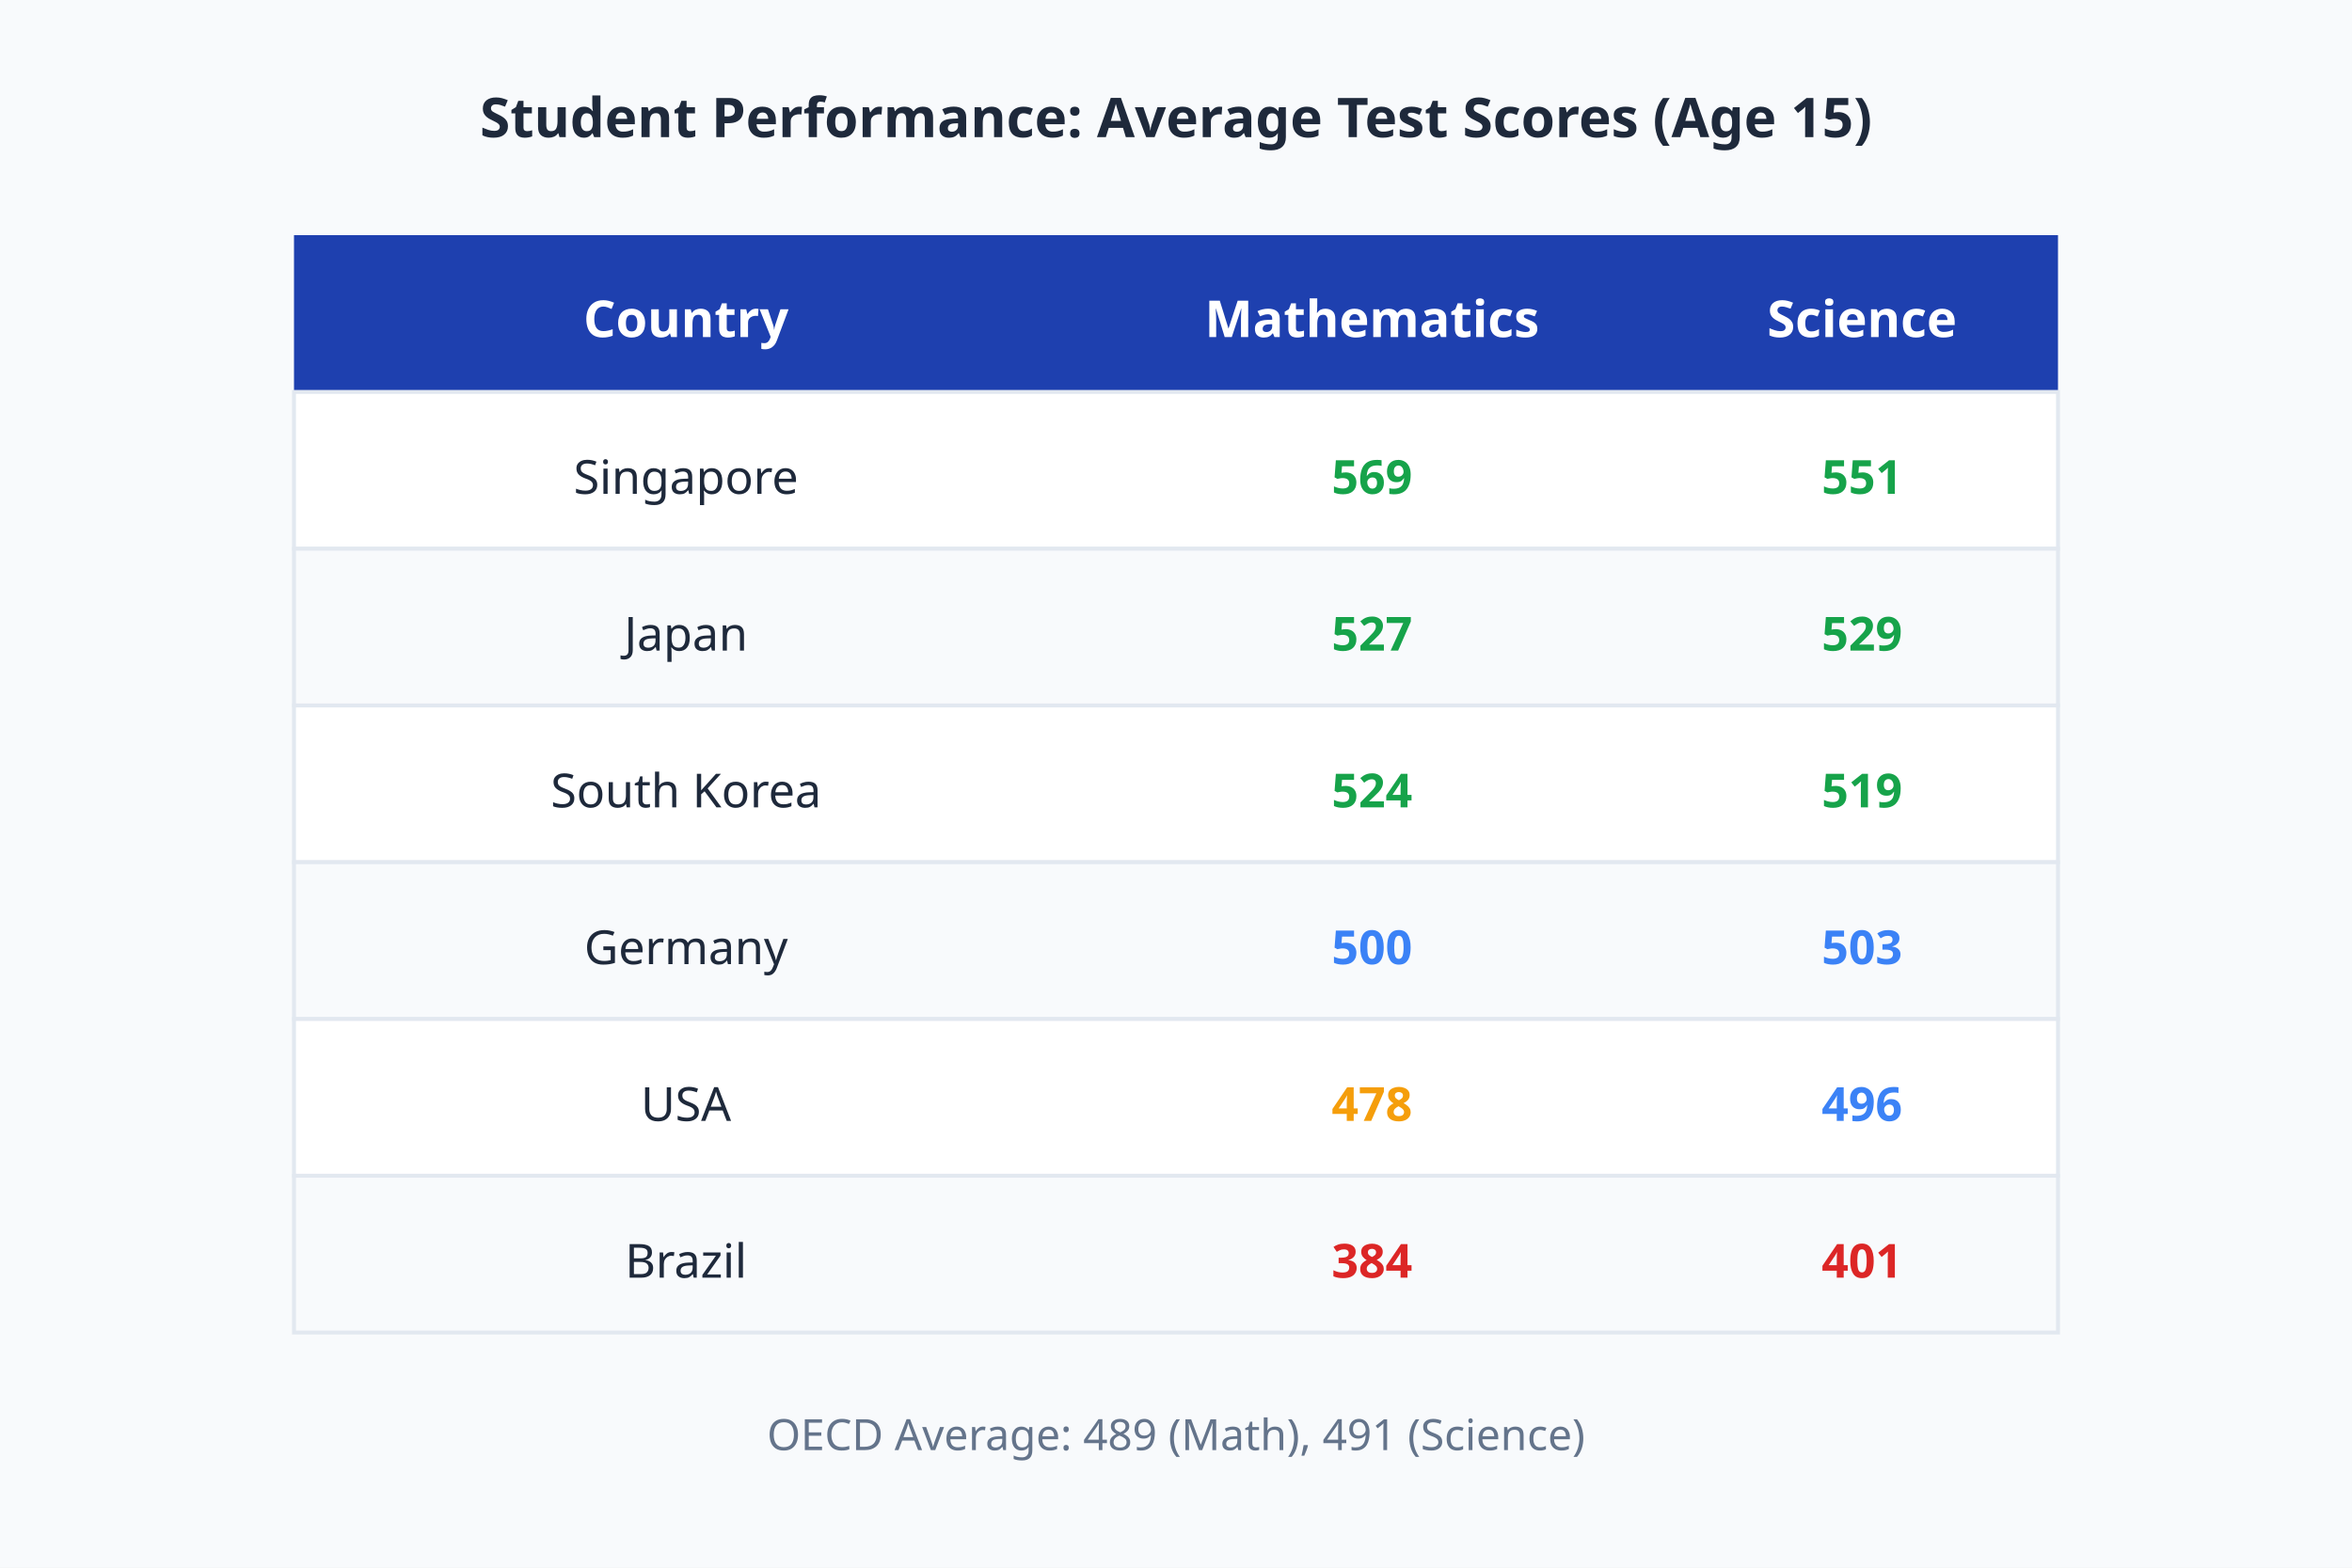
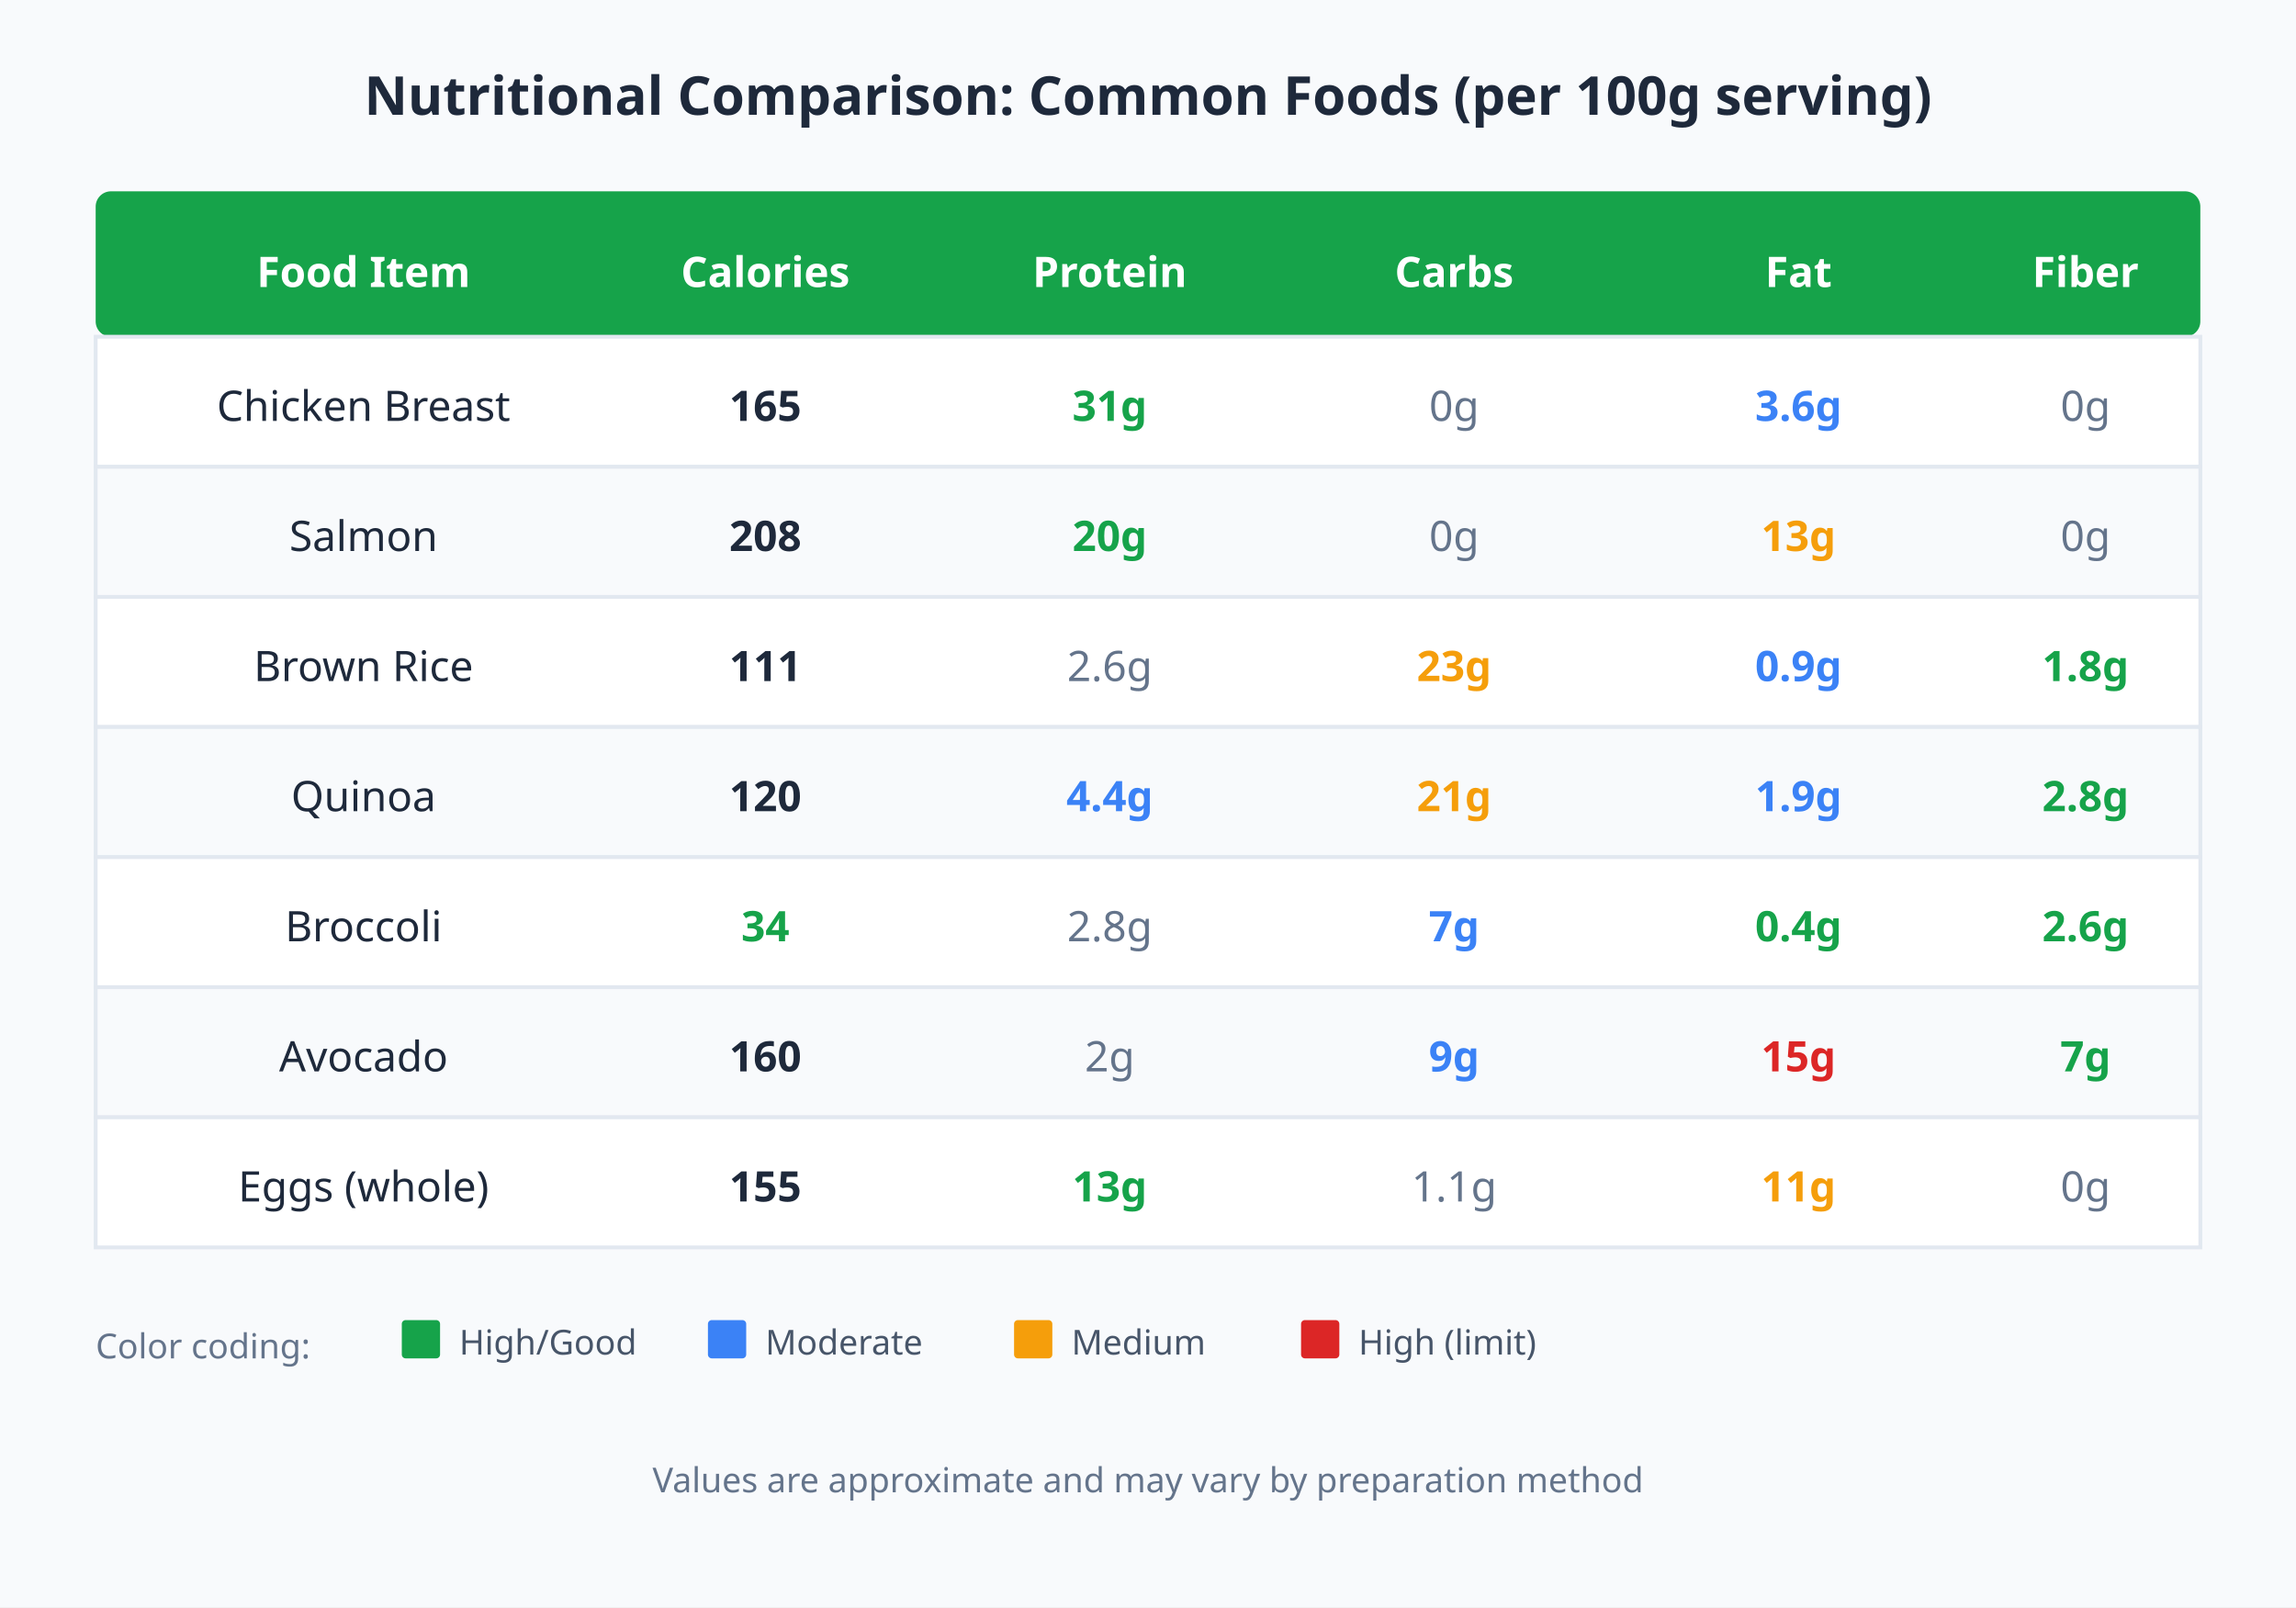
- <svg xmlns="http://www.w3.org/2000/svg" width="600" height="400" viewBox="0 0 600 400">
-   <rect width="600" height="400" fill="#f8fafc" />
-   <text x="300" y="35" text-anchor="middle" fill="#1e293b" font-size="14" font-weight="600" font-family="system-ui">
-     Student Performance: Average Test Scores (Age 15)
+ <svg xmlns="http://www.w3.org/2000/svg" width="600" height="420" viewBox="0 0 600 420">
+   <rect width="600" height="420" fill="#f8fafc" />
+   <text x="300" y="30" text-anchor="middle" fill="#1e293b" font-size="14" font-weight="600" font-family="system-ui">
+     Nutritional Comparison: Common Foods (per 100g serving)
  </text>
-   <g transform="translate(75, 60)">
-     <rect x="0" y="0" width="450" height="40" fill="#1e40af" />
-     <text x="100" y="26" text-anchor="middle" fill="white" font-size="13" font-weight="600" font-family="system-ui">Country</text>
-     <text x="275" y="26" text-anchor="middle" fill="white" font-size="13" font-weight="600" font-family="system-ui">Mathematics</text>
-     <text x="400" y="26" text-anchor="middle" fill="white" font-size="13" font-weight="600" font-family="system-ui">Science</text>
-     <rect x="0" y="40" width="450" height="40" fill="white" stroke="#e2e8f0" />
-     <text x="100" y="66" text-anchor="middle" fill="#1e293b" font-size="12" font-family="system-ui">Singapore</text>
-     <text x="275" y="66" text-anchor="middle" fill="#16a34a" font-size="12" font-weight="600" font-family="system-ui">569</text>
-     <text x="400" y="66" text-anchor="middle" fill="#16a34a" font-size="12" font-weight="600" font-family="system-ui">551</text>
-     <rect x="0" y="80" width="450" height="40" fill="#f8fafc" stroke="#e2e8f0" />
-     <text x="100" y="106" text-anchor="middle" fill="#1e293b" font-size="12" font-family="system-ui">Japan</text>
-     <text x="275" y="106" text-anchor="middle" fill="#16a34a" font-size="12" font-weight="600" font-family="system-ui">527</text>
-     <text x="400" y="106" text-anchor="middle" fill="#16a34a" font-size="12" font-weight="600" font-family="system-ui">529</text>
-     <rect x="0" y="120" width="450" height="40" fill="white" stroke="#e2e8f0" />
-     <text x="100" y="146" text-anchor="middle" fill="#1e293b" font-size="12" font-family="system-ui">South Korea</text>
-     <text x="275" y="146" text-anchor="middle" fill="#16a34a" font-size="12" font-weight="600" font-family="system-ui">524</text>
-     <text x="400" y="146" text-anchor="middle" fill="#16a34a" font-size="12" font-weight="600" font-family="system-ui">519</text>
-     <rect x="0" y="160" width="450" height="40" fill="#f8fafc" stroke="#e2e8f0" />
-     <text x="100" y="186" text-anchor="middle" fill="#1e293b" font-size="12" font-family="system-ui">Germany</text>
-     <text x="275" y="186" text-anchor="middle" fill="#3b82f6" font-size="12" font-weight="600" font-family="system-ui">500</text>
-     <text x="400" y="186" text-anchor="middle" fill="#3b82f6" font-size="12" font-weight="600" font-family="system-ui">503</text>
-     <rect x="0" y="200" width="450" height="40" fill="white" stroke="#e2e8f0" />
-     <text x="100" y="226" text-anchor="middle" fill="#1e293b" font-size="12" font-family="system-ui">USA</text>
-     <text x="275" y="226" text-anchor="middle" fill="#f59e0b" font-size="12" font-weight="600" font-family="system-ui">478</text>
-     <text x="400" y="226" text-anchor="middle" fill="#3b82f6" font-size="12" font-weight="600" font-family="system-ui">496</text>
-     <rect x="0" y="240" width="450" height="40" fill="#f8fafc" stroke="#e2e8f0" />
-     <text x="100" y="266" text-anchor="middle" fill="#1e293b" font-size="12" font-family="system-ui">Brazil</text>
-     <text x="275" y="266" text-anchor="middle" fill="#dc2626" font-size="12" font-weight="600" font-family="system-ui">384</text>
-     <text x="400" y="266" text-anchor="middle" fill="#dc2626" font-size="12" font-weight="600" font-family="system-ui">401</text>
+   <g transform="translate(25, 50)">
+     <rect x="0" y="0" width="550" height="38" fill="#16a34a" rx="4" />
+     <text x="70" y="25" text-anchor="middle" fill="white" font-size="11" font-weight="600" font-family="system-ui">Food Item</text>
+     <text x="175" y="25" text-anchor="middle" fill="white" font-size="11" font-weight="600" font-family="system-ui">Calories</text>
+     <text x="265" y="25" text-anchor="middle" fill="white" font-size="11" font-weight="600" font-family="system-ui">Protein</text>
+     <text x="355" y="25" text-anchor="middle" fill="white" font-size="11" font-weight="600" font-family="system-ui">Carbs</text>
+     <text x="445" y="25" text-anchor="middle" fill="white" font-size="11" font-weight="600" font-family="system-ui">Fat</text>
+     <text x="520" y="25" text-anchor="middle" fill="white" font-size="11" font-weight="600" font-family="system-ui">Fiber</text>
+     <rect x="0" y="38" width="550" height="34" fill="white" stroke="#e2e8f0" />
+     <text x="70" y="60" text-anchor="middle" fill="#1e293b" font-size="11" font-family="system-ui">Chicken Breast</text>
+     <text x="175" y="60" text-anchor="middle" fill="#1e293b" font-size="11" font-weight="600" font-family="system-ui">165</text>
+     <text x="265" y="60" text-anchor="middle" fill="#16a34a" font-size="11" font-weight="600" font-family="system-ui">31g</text>
+     <text x="355" y="60" text-anchor="middle" fill="#64748b" font-size="11" font-family="system-ui">0g</text>
+     <text x="445" y="60" text-anchor="middle" fill="#3b82f6" font-size="11" font-weight="600" font-family="system-ui">3.6g</text>
+     <text x="520" y="60" text-anchor="middle" fill="#64748b" font-size="11" font-family="system-ui">0g</text>
+     <rect x="0" y="72" width="550" height="34" fill="#f8fafc" stroke="#e2e8f0" />
+     <text x="70" y="94" text-anchor="middle" fill="#1e293b" font-size="11" font-family="system-ui">Salmon</text>
+     <text x="175" y="94" text-anchor="middle" fill="#1e293b" font-size="11" font-weight="600" font-family="system-ui">208</text>
+     <text x="265" y="94" text-anchor="middle" fill="#16a34a" font-size="11" font-weight="600" font-family="system-ui">20g</text>
+     <text x="355" y="94" text-anchor="middle" fill="#64748b" font-size="11" font-family="system-ui">0g</text>
+     <text x="445" y="94" text-anchor="middle" fill="#f59e0b" font-size="11" font-weight="600" font-family="system-ui">13g</text>
+     <text x="520" y="94" text-anchor="middle" fill="#64748b" font-size="11" font-family="system-ui">0g</text>
+     <rect x="0" y="106" width="550" height="34" fill="white" stroke="#e2e8f0" />
+     <text x="70" y="128" text-anchor="middle" fill="#1e293b" font-size="11" font-family="system-ui">Brown Rice</text>
+     <text x="175" y="128" text-anchor="middle" fill="#1e293b" font-size="11" font-weight="600" font-family="system-ui">111</text>
+     <text x="265" y="128" text-anchor="middle" fill="#64748b" font-size="11" font-family="system-ui">2.6g</text>
+     <text x="355" y="128" text-anchor="middle" fill="#f59e0b" font-size="11" font-weight="600" font-family="system-ui">23g</text>
+     <text x="445" y="128" text-anchor="middle" fill="#3b82f6" font-size="11" font-weight="600" font-family="system-ui">0.9g</text>
+     <text x="520" y="128" text-anchor="middle" fill="#16a34a" font-size="11" font-weight="600" font-family="system-ui">1.8g</text>
+     <rect x="0" y="140" width="550" height="34" fill="#f8fafc" stroke="#e2e8f0" />
+     <text x="70" y="162" text-anchor="middle" fill="#1e293b" font-size="11" font-family="system-ui">Quinoa</text>
+     <text x="175" y="162" text-anchor="middle" fill="#1e293b" font-size="11" font-weight="600" font-family="system-ui">120</text>
+     <text x="265" y="162" text-anchor="middle" fill="#3b82f6" font-size="11" font-weight="600" font-family="system-ui">4.4g</text>
+     <text x="355" y="162" text-anchor="middle" fill="#f59e0b" font-size="11" font-weight="600" font-family="system-ui">21g</text>
+     <text x="445" y="162" text-anchor="middle" fill="#3b82f6" font-size="11" font-weight="600" font-family="system-ui">1.9g</text>
+     <text x="520" y="162" text-anchor="middle" fill="#16a34a" font-size="11" font-weight="600" font-family="system-ui">2.8g</text>
+     <rect x="0" y="174" width="550" height="34" fill="white" stroke="#e2e8f0" />
+     <text x="70" y="196" text-anchor="middle" fill="#1e293b" font-size="11" font-family="system-ui">Broccoli</text>
+     <text x="175" y="196" text-anchor="middle" fill="#16a34a" font-size="11" font-weight="600" font-family="system-ui">34</text>
+     <text x="265" y="196" text-anchor="middle" fill="#64748b" font-size="11" font-family="system-ui">2.8g</text>
+     <text x="355" y="196" text-anchor="middle" fill="#3b82f6" font-size="11" font-weight="600" font-family="system-ui">7g</text>
+     <text x="445" y="196" text-anchor="middle" fill="#16a34a" font-size="11" font-weight="600" font-family="system-ui">0.4g</text>
+     <text x="520" y="196" text-anchor="middle" fill="#16a34a" font-size="11" font-weight="600" font-family="system-ui">2.6g</text>
+     <rect x="0" y="208" width="550" height="34" fill="#f8fafc" stroke="#e2e8f0" />
+     <text x="70" y="230" text-anchor="middle" fill="#1e293b" font-size="11" font-family="system-ui">Avocado</text>
+     <text x="175" y="230" text-anchor="middle" fill="#1e293b" font-size="11" font-weight="600" font-family="system-ui">160</text>
+     <text x="265" y="230" text-anchor="middle" fill="#64748b" font-size="11" font-family="system-ui">2g</text>
+     <text x="355" y="230" text-anchor="middle" fill="#3b82f6" font-size="11" font-weight="600" font-family="system-ui">9g</text>
+     <text x="445" y="230" text-anchor="middle" fill="#dc2626" font-size="11" font-weight="600" font-family="system-ui">15g</text>
+     <text x="520" y="230" text-anchor="middle" fill="#16a34a" font-size="11" font-weight="600" font-family="system-ui">7g</text>
+     <rect x="0" y="242" width="550" height="34" fill="white" stroke="#e2e8f0" />
+     <text x="70" y="264" text-anchor="middle" fill="#1e293b" font-size="11" font-family="system-ui">Eggs (whole)</text>
+     <text x="175" y="264" text-anchor="middle" fill="#1e293b" font-size="11" font-weight="600" font-family="system-ui">155</text>
+     <text x="265" y="264" text-anchor="middle" fill="#16a34a" font-size="11" font-weight="600" font-family="system-ui">13g</text>
+     <text x="355" y="264" text-anchor="middle" fill="#64748b" font-size="11" font-family="system-ui">1.1g</text>
+     <text x="445" y="264" text-anchor="middle" fill="#f59e0b" font-size="11" font-weight="600" font-family="system-ui">11g</text>
+     <text x="520" y="264" text-anchor="middle" fill="#64748b" font-size="11" font-family="system-ui">0g</text>
  </g>
-   <text x="300" y="370" text-anchor="middle" fill="#64748b" font-size="11" font-family="system-ui">
-     OECD Average: 489 (Math), 491 (Science)
+   <g transform="translate(25, 345)" font-size="9" font-family="system-ui">
+     <text x="0" y="10" fill="#64748b">Color coding:</text>
+     <rect x="80" y="0" width="10" height="10" fill="#16a34a" rx="1" />
+     <text x="95" y="9" fill="#475569">High/Good</text>
+     <rect x="160" y="0" width="10" height="10" fill="#3b82f6" rx="1" />
+     <text x="175" y="9" fill="#475569">Moderate</text>
+     <rect x="240" y="0" width="10" height="10" fill="#f59e0b" rx="1" />
+     <text x="255" y="9" fill="#475569">Medium</text>
+     <rect x="315" y="0" width="10" height="10" fill="#dc2626" rx="1" />
+     <text x="330" y="9" fill="#475569">High (limit)</text>
+   </g>
+   <text x="300" y="390" text-anchor="middle" fill="#64748b" font-size="9" font-family="system-ui">
+     Values are approximate and may vary by preparation method
  </text>
</svg>
